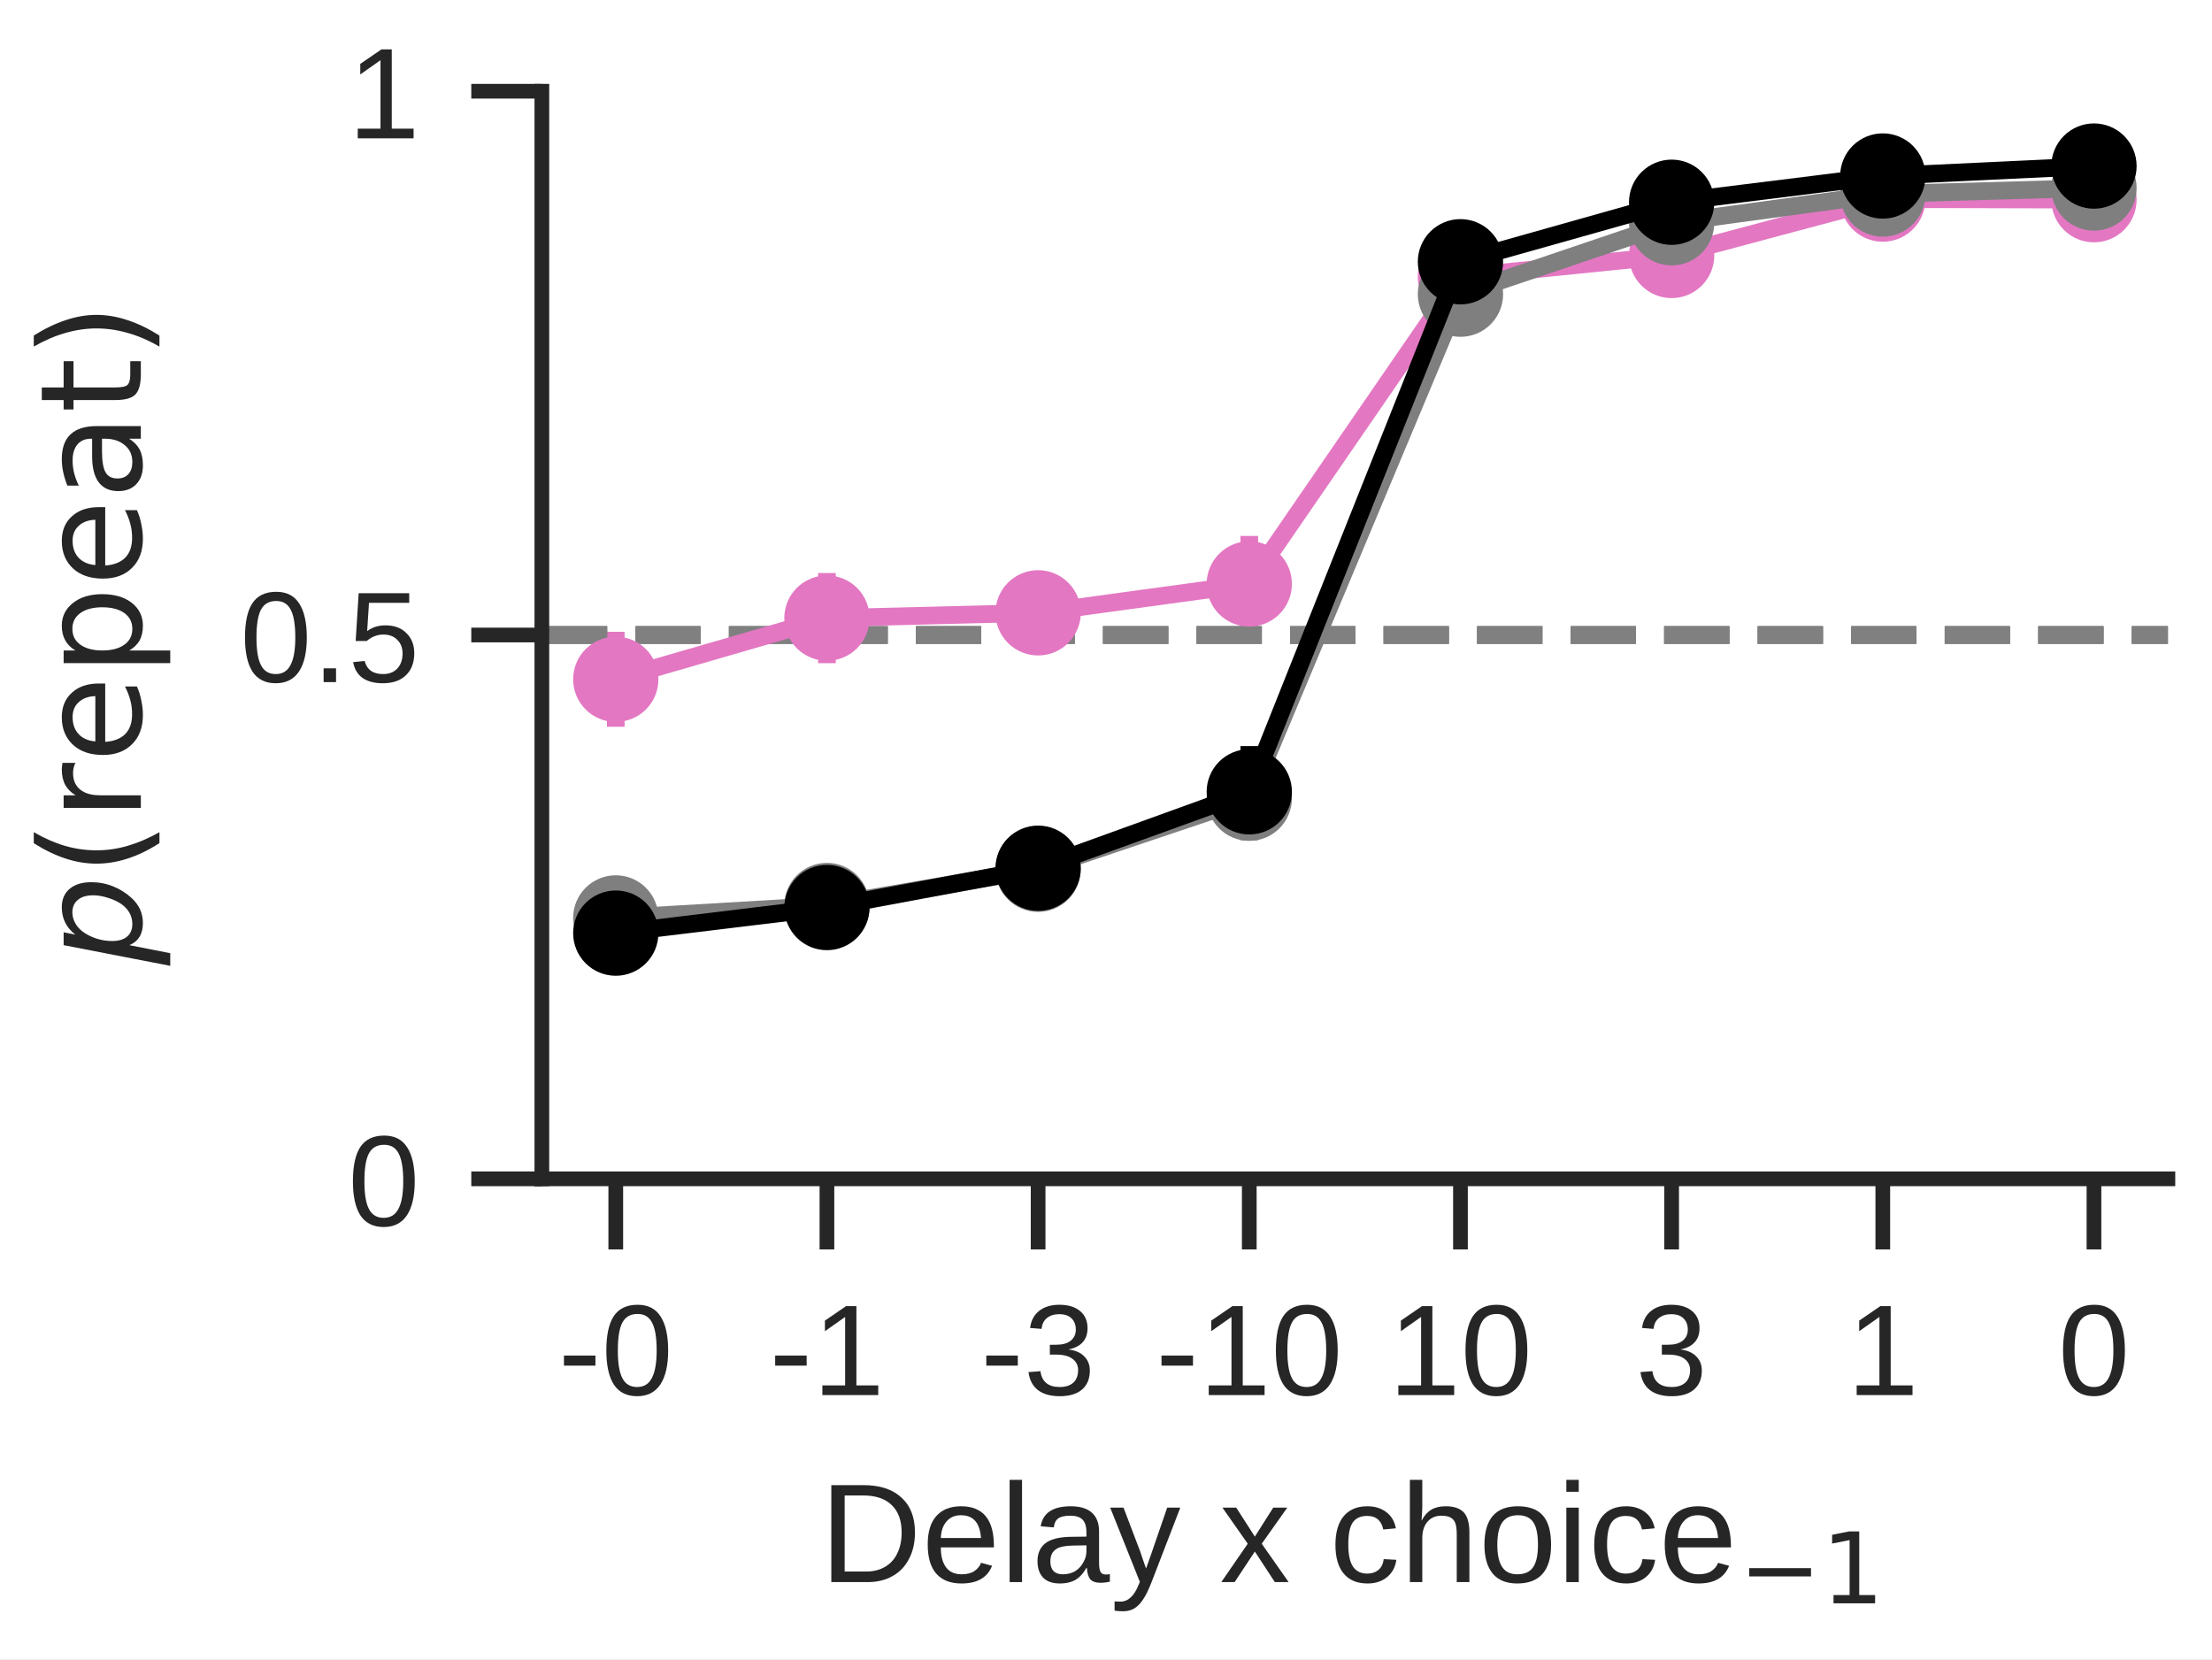
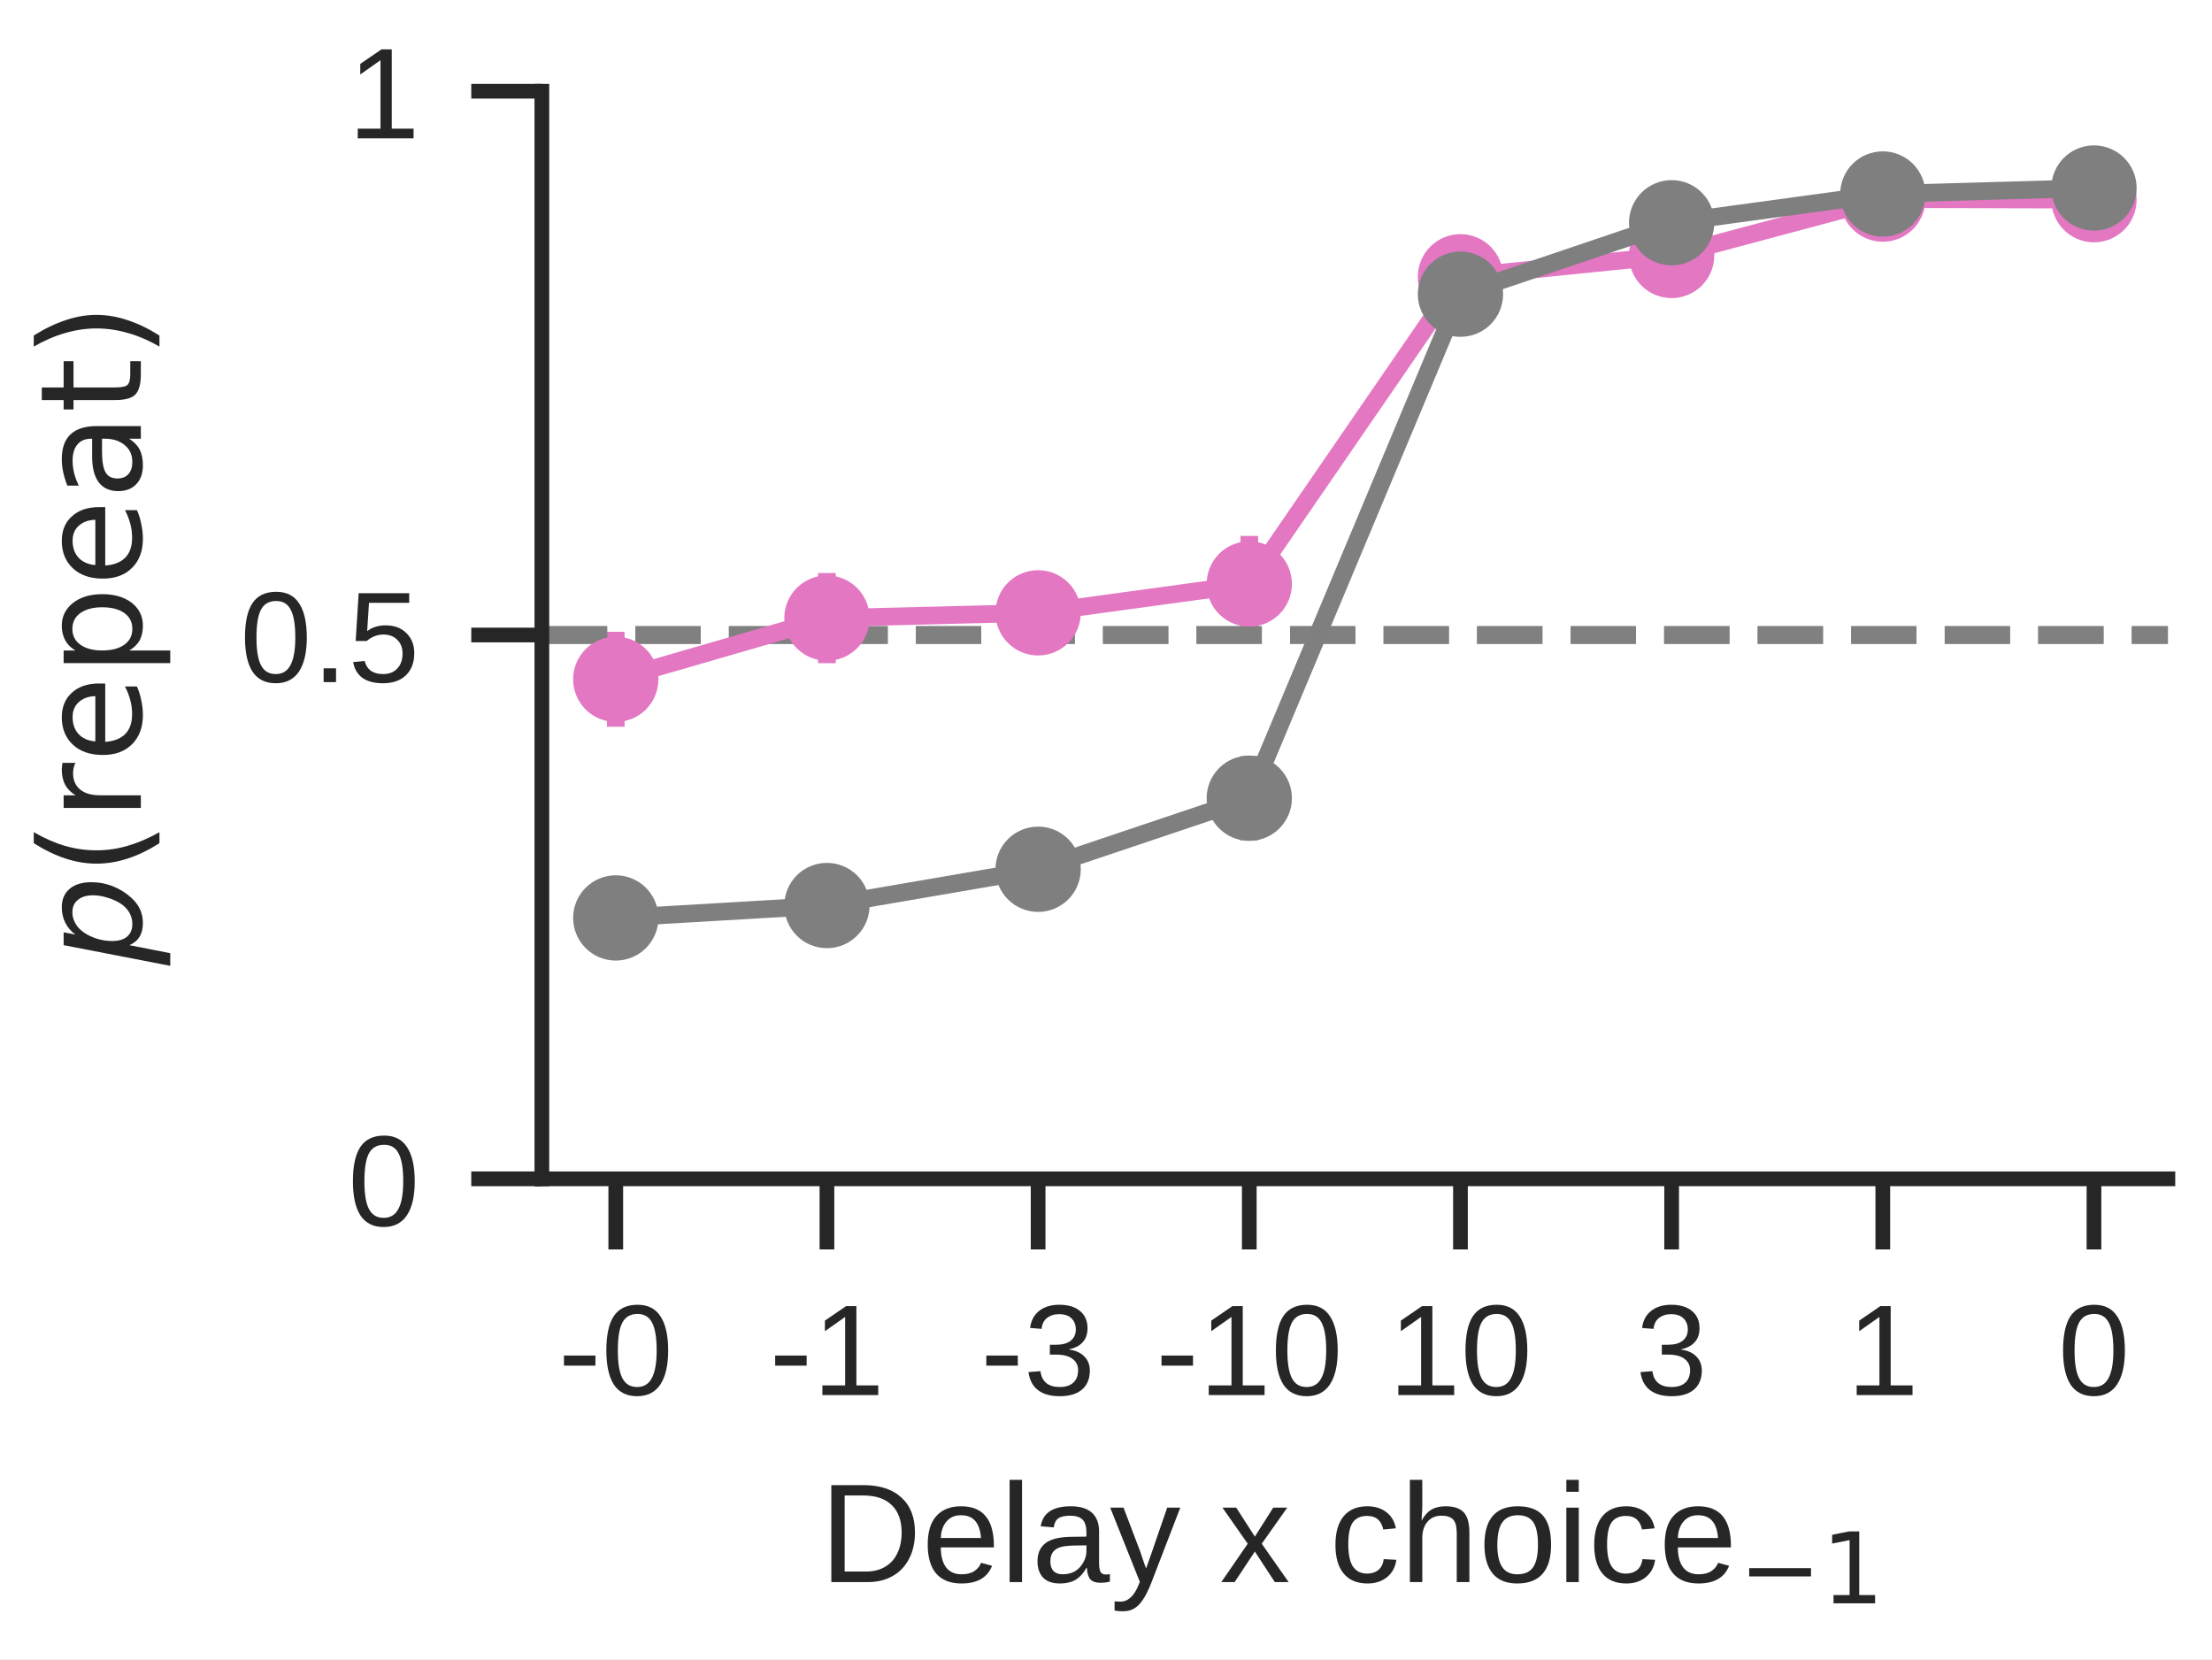
<svg xmlns="http://www.w3.org/2000/svg" xmlns:xlink="http://www.w3.org/1999/xlink" width="150.425pt" height="112.819pt" viewBox="0 0 150.425 112.819" version="1.1">
  <defs>
    <style type="text/css">*{stroke-linejoin: round; stroke-linecap: butt}</style>
  </defs>
  <g id="figure_1">
    <g id="patch_1">
      <path d="M 0 112.819  L 150.425 112.819  L 150.425 0  L 0 0  z " style="fill: #ffffff" />
    </g>
    <g id="axes_1">
      <g id="patch_2">
        <path d="M 36.849 80.159  L 147.425 80.159  L 147.425 6.204  L 36.849 6.204  z " style="fill: #ffffff" />
      </g>
      <g id="matplotlib.axis_1">
        <g id="xtick_1">
          <g id="line2d_1">
            <defs>
-               <path id="m42d6c52e01" d="M 0 0  L 0 4.8  " style="stroke: #262626" />
+               <path id="mbcd69808af" d="M 0 0  L 0 4.8  " style="stroke: #262626" />
            </defs>
            <g>
-               <use xlink:href="#m42d6c52e01" x="41.875" y="80.159" style="fill: #262626; stroke: #262626" />
+               <use xlink:href="#mbcd69808af" x="41.875" y="80.159" style="fill: #262626; stroke: #262626" />
            </g>
          </g>
          <g id="text_1">
            <text style="font-size: 8.8px; font-family: 'Arial', 'DejaVu Sans', 'Liberation Sans', 'Bitstream Vera Sans', sans-serif; text-anchor: middle; fill: #262626" x="41.875" y="94.866" transform="rotate(-0 41.87475 94.86564)">-0</text>
          </g>
        </g>
        <g id="xtick_2">
          <g id="line2d_2">
            <g>
-               <use xlink:href="#m42d6c52e01" x="56.235" y="80.159" style="fill: #262626; stroke: #262626" />
+               <use xlink:href="#mbcd69808af" x="56.235" y="80.159" style="fill: #262626; stroke: #262626" />
            </g>
          </g>
          <g id="text_2">
            <text style="font-size: 8.8px; font-family: 'Arial', 'DejaVu Sans', 'Liberation Sans', 'Bitstream Vera Sans', sans-serif; text-anchor: middle; fill: #262626" x="56.235" y="94.866" transform="rotate(-0 56.23533 94.86564)">-1</text>
          </g>
        </g>
        <g id="xtick_3">
          <g id="line2d_3">
            <g>
-               <use xlink:href="#m42d6c52e01" x="70.596" y="80.159" style="fill: #262626; stroke: #262626" />
+               <use xlink:href="#mbcd69808af" x="70.596" y="80.159" style="fill: #262626; stroke: #262626" />
            </g>
          </g>
          <g id="text_3">
            <text style="font-size: 8.8px; font-family: 'Arial', 'DejaVu Sans', 'Liberation Sans', 'Bitstream Vera Sans', sans-serif; text-anchor: middle; fill: #262626" x="70.596" y="94.866" transform="rotate(-0 70.5959 94.86564)">-3</text>
          </g>
        </g>
        <g id="xtick_4">
          <g id="line2d_4">
            <g>
-               <use xlink:href="#m42d6c52e01" x="84.956" y="80.159" style="fill: #262626; stroke: #262626" />
+               <use xlink:href="#mbcd69808af" x="84.956" y="80.159" style="fill: #262626; stroke: #262626" />
            </g>
          </g>
          <g id="text_4">
            <text style="font-size: 8.8px; font-family: 'Arial', 'DejaVu Sans', 'Liberation Sans', 'Bitstream Vera Sans', sans-serif; text-anchor: middle; fill: #262626" x="84.956" y="94.866" transform="rotate(-0 84.95647 94.86564)">-10</text>
          </g>
        </g>
        <g id="xtick_5">
          <g id="line2d_5">
            <g>
-               <use xlink:href="#m42d6c52e01" x="99.317" y="80.159" style="fill: #262626; stroke: #262626" />
+               <use xlink:href="#mbcd69808af" x="99.317" y="80.159" style="fill: #262626; stroke: #262626" />
            </g>
          </g>
          <g id="text_5">
            <text style="font-size: 8.8px; font-family: 'Arial', 'DejaVu Sans', 'Liberation Sans', 'Bitstream Vera Sans', sans-serif; text-anchor: middle; fill: #262626" x="99.317" y="94.866" transform="rotate(-0 99.31704 94.86564)">10</text>
          </g>
        </g>
        <g id="xtick_6">
          <g id="line2d_6">
            <g>
-               <use xlink:href="#m42d6c52e01" x="113.678" y="80.159" style="fill: #262626; stroke: #262626" />
+               <use xlink:href="#mbcd69808af" x="113.678" y="80.159" style="fill: #262626; stroke: #262626" />
            </g>
          </g>
          <g id="text_6">
            <text style="font-size: 8.8px; font-family: 'Arial', 'DejaVu Sans', 'Liberation Sans', 'Bitstream Vera Sans', sans-serif; text-anchor: middle; fill: #262626" x="113.678" y="94.866" transform="rotate(-0 113.6776 94.86564)">3</text>
          </g>
        </g>
        <g id="xtick_7">
          <g id="line2d_7">
            <g>
-               <use xlink:href="#m42d6c52e01" x="128.038" y="80.159" style="fill: #262626; stroke: #262626" />
+               <use xlink:href="#mbcd69808af" x="128.038" y="80.159" style="fill: #262626; stroke: #262626" />
            </g>
          </g>
          <g id="text_7">
            <text style="font-size: 8.8px; font-family: 'Arial', 'DejaVu Sans', 'Liberation Sans', 'Bitstream Vera Sans', sans-serif; text-anchor: middle; fill: #262626" x="128.038" y="94.866" transform="rotate(-0 128.0382 94.86564)">1</text>
          </g>
        </g>
        <g id="xtick_8">
          <g id="line2d_8">
            <g>
-               <use xlink:href="#m42d6c52e01" x="142.399" y="80.159" style="fill: #262626; stroke: #262626" />
+               <use xlink:href="#mbcd69808af" x="142.399" y="80.159" style="fill: #262626; stroke: #262626" />
            </g>
          </g>
          <g id="text_8">
            <text style="font-size: 8.8px; font-family: 'Arial', 'DejaVu Sans', 'Liberation Sans', 'Bitstream Vera Sans', sans-serif; text-anchor: middle; fill: #262626" x="142.399" y="94.866" transform="rotate(-0 142.3988 94.86564)">0</text>
          </g>
        </g>
        <g id="text_9">
          <g style="fill: #262626" transform="translate(55.75276 107.7067)">
            <text>
              <tspan x="0" y="-0.125" style="font-size: 9.6px; font-family: 'Arial'; fill: #262626">D</tspan>
              <tspan x="6.928" y="-0.125" style="font-size: 9.6px; font-family: 'Arial'; fill: #262626">e</tspan>
              <tspan x="12.264" y="-0.125" style="font-size: 9.6px; font-family: 'Arial'; fill: #262626">l</tspan>
              <tspan x="14.395" y="-0.125" style="font-size: 9.6px; font-family: 'Arial'; fill: #262626">a</tspan>
              <tspan x="19.731" y="-0.125" style="font-size: 9.6px; font-family: 'Arial'; fill: #262626">y</tspan>
              <tspan x="24.528" y="-0.125" style="font-size: 9.6px; font-family: 'Arial'; fill: #262626"> </tspan>
              <tspan x="27.193" y="-0.125" style="font-size: 9.6px; font-family: 'Arial'; fill: #262626">x</tspan>
              <tspan x="31.99" y="-0.125" style="font-size: 9.6px; font-family: 'Arial'; fill: #262626"> </tspan>
              <tspan x="34.656" y="-0.125" style="font-size: 9.6px; font-family: 'Arial'; fill: #262626">c</tspan>
              <tspan x="39.452" y="-0.125" style="font-size: 9.6px; font-family: 'Arial'; fill: #262626">h</tspan>
              <tspan x="44.788" y="-0.125" style="font-size: 9.6px; font-family: 'Arial'; fill: #262626">o</tspan>
              <tspan x="50.124" y="-0.125" style="font-size: 9.6px; font-family: 'Arial'; fill: #262626">i</tspan>
              <tspan x="52.255" y="-0.125" style="font-size: 9.6px; font-family: 'Arial'; fill: #262626">c</tspan>
              <tspan x="57.052" y="-0.125" style="font-size: 9.6px; font-family: 'Arial'; fill: #262626">e</tspan>
              <tspan x="62.479" y="1.315" style="font-size: 6.72px; font-family: 'DejaVu Sans'; fill: #262626">−</tspan>
              <tspan x="68.106" y="1.315" style="font-size: 6.72px; font-family: 'DejaVu Sans'; fill: #262626">1</tspan>
            </text>
          </g>
        </g>
      </g>
      <g id="matplotlib.axis_2">
        <g id="ytick_1">
          <g id="line2d_9">
            <defs>
-               <path id="m9eaecab458" d="M 0 0  L -4.8 0  " style="stroke: #262626" />
+               <path id="m43e549faa0" d="M 0 0  L -4.8 0  " style="stroke: #262626" />
            </defs>
            <g>
-               <use xlink:href="#m9eaecab458" x="36.849" y="80.159" style="fill: #262626; stroke: #262626" />
+               <use xlink:href="#m43e549faa0" x="36.849" y="80.159" style="fill: #262626; stroke: #262626" />
            </g>
          </g>
          <g id="text_10">
            <text style="font-size: 8.8px; font-family: 'Arial', 'DejaVu Sans', 'Liberation Sans', 'Bitstream Vera Sans', sans-serif; text-anchor: end; fill: #262626" x="28.549" y="83.362" transform="rotate(-0 28.54855 83.36232)">0</text>
          </g>
        </g>
        <g id="ytick_2">
          <g id="line2d_10">
            <g>
-               <use xlink:href="#m9eaecab458" x="36.849" y="43.181" style="fill: #262626; stroke: #262626" />
+               <use xlink:href="#m43e549faa0" x="36.849" y="43.181" style="fill: #262626; stroke: #262626" />
            </g>
          </g>
          <g id="text_11">
            <text style="font-size: 8.8px; font-family: 'Arial', 'DejaVu Sans', 'Liberation Sans', 'Bitstream Vera Sans', sans-serif; text-anchor: end; fill: #262626" x="28.549" y="46.385" transform="rotate(-0 28.54855 46.3846)">0.5</text>
          </g>
        </g>
        <g id="ytick_3">
          <g id="line2d_11">
            <g>
-               <use xlink:href="#m9eaecab458" x="36.849" y="6.204" style="fill: #262626; stroke: #262626" />
+               <use xlink:href="#m43e549faa0" x="36.849" y="6.204" style="fill: #262626; stroke: #262626" />
            </g>
          </g>
          <g id="text_12">
            <text style="font-size: 8.8px; font-family: 'Arial', 'DejaVu Sans', 'Liberation Sans', 'Bitstream Vera Sans', sans-serif; text-anchor: end; fill: #262626" x="28.549" y="9.407" transform="rotate(-0 28.54855 9.406881)">1</text>
          </g>
        </g>
        <g id="text_13">
          <g style="fill: #262626" transform="translate(10.29624 65.64528) rotate(-90)">
            <text>
              <tspan x="0" y="-0.719" style="font-style: oblique; font-size: 9.6px; font-family: 'DejaVu Sans'; fill: #262626">p</tspan>
              <tspan x="6.09" y="-0.719" style="font-size: 9.6px; font-family: 'DejaVu Sans'; fill: #262626">(</tspan>
              <tspan x="9.833" y="-0.719" style="font-size: 9.6px; font-family: 'DejaVu Sans'; fill: #262626">r</tspan>
              <tspan x="13.777" y="-0.719" style="font-size: 9.6px; font-family: 'DejaVu Sans'; fill: #262626">e</tspan>
              <tspan x="19.679" y="-0.719" style="font-size: 9.6px; font-family: 'DejaVu Sans'; fill: #262626">p</tspan>
              <tspan x="25.769" y="-0.719" style="font-size: 9.6px; font-family: 'DejaVu Sans'; fill: #262626">e</tspan>
              <tspan x="31.672" y="-0.719" style="font-size: 9.6px; font-family: 'DejaVu Sans'; fill: #262626">a</tspan>
              <tspan x="37.551" y="-0.719" style="font-size: 9.6px; font-family: 'DejaVu Sans'; fill: #262626">t</tspan>
              <tspan x="41.312" y="-0.719" style="font-size: 9.6px; font-family: 'DejaVu Sans'; fill: #262626">)</tspan>
            </text>
          </g>
        </g>
      </g>
      <g id="LineCollection_1">
-         <path d="M 41.875 49.421  L 41.875 42.963  " clip-path="url(#pebe876e0f8)" style="fill: none; stroke: #e377c2; stroke-width: 1.2" />
-         <path d="M 56.235 45.095  L 56.235 38.965  " clip-path="url(#pebe876e0f8)" style="fill: none; stroke: #e377c2; stroke-width: 1.2" />
-         <path d="M 70.596 44.317  L 70.596 39.026  " clip-path="url(#pebe876e0f8)" style="fill: none; stroke: #e377c2; stroke-width: 1.2" />
-         <path d="M 84.956 42.973  L 84.956 36.443  " clip-path="url(#pebe876e0f8)" style="fill: none; stroke: #e377c2; stroke-width: 1.2" />
-         <path d="M 99.317 20.755  L 99.317 16.888  " clip-path="url(#pebe876e0f8)" style="fill: none; stroke: #e377c2; stroke-width: 1.2" />
-         <path d="M 113.678 18.89  L 113.678 15.853  " clip-path="url(#pebe876e0f8)" style="fill: none; stroke: #e377c2; stroke-width: 1.2" />
-         <path d="M 128.038 14.89  L 128.038 12.186  " clip-path="url(#pebe876e0f8)" style="fill: none; stroke: #e377c2; stroke-width: 1.2" />
-         <path d="M 142.399 15.038  L 142.399 12.118  " clip-path="url(#pebe876e0f8)" style="fill: none; stroke: #e377c2; stroke-width: 1.2" />
+         <path d="M 41.875 49.421  L 41.875 42.963  " clip-path="url(#pd5fd4ca36f)" style="fill: none; stroke: #e377c2; stroke-width: 1.2" />
+         <path d="M 56.235 45.095  L 56.235 38.965  " clip-path="url(#pd5fd4ca36f)" style="fill: none; stroke: #e377c2; stroke-width: 1.2" />
+         <path d="M 70.596 44.317  L 70.596 39.026  " clip-path="url(#pd5fd4ca36f)" style="fill: none; stroke: #e377c2; stroke-width: 1.2" />
+         <path d="M 84.956 42.973  L 84.956 36.443  " clip-path="url(#pd5fd4ca36f)" style="fill: none; stroke: #e377c2; stroke-width: 1.2" />
+         <path d="M 99.317 20.755  L 99.317 16.888  " clip-path="url(#pd5fd4ca36f)" style="fill: none; stroke: #e377c2; stroke-width: 1.2" />
+         <path d="M 113.678 18.89  L 113.678 15.853  " clip-path="url(#pd5fd4ca36f)" style="fill: none; stroke: #e377c2; stroke-width: 1.2" />
+         <path d="M 128.038 14.89  L 128.038 12.186  " clip-path="url(#pd5fd4ca36f)" style="fill: none; stroke: #e377c2; stroke-width: 1.2" />
+         <path d="M 142.399 15.038  L 142.399 12.118  " clip-path="url(#pd5fd4ca36f)" style="fill: none; stroke: #e377c2; stroke-width: 1.2" />
      </g>
      <g id="line2d_12">
-         <path d="M 36.849 43.181  L 147.425 43.181  " clip-path="url(#pebe876e0f8)" style="fill: none; stroke-dasharray: 4.44,1.92; stroke-dashoffset: 0; stroke: #808080; stroke-width: 1.2" />
+         <path d="M 36.849 43.181  L 147.425 43.181  " clip-path="url(#pd5fd4ca36f)" style="fill: none; stroke-dasharray: 4.44,1.92; stroke-dashoffset: 0; stroke: #808080; stroke-width: 1.2" />
      </g>
      <g id="LineCollection_2">
-         <path d="M 41.875 64.388  L 41.875 60.449  " clip-path="url(#pebe876e0f8)" style="fill: none; stroke: #7f7f7f; stroke-width: 1.2" />
-         <path d="M 56.235 63.253  L 56.235 59.898  " clip-path="url(#pebe876e0f8)" style="fill: none; stroke: #7f7f7f; stroke-width: 1.2" />
-         <path d="M 70.596 61.659  L 70.596 56.56  " clip-path="url(#pebe876e0f8)" style="fill: none; stroke: #7f7f7f; stroke-width: 1.2" />
-         <path d="M 84.956 57.136  L 84.956 51.421  " clip-path="url(#pebe876e0f8)" style="fill: none; stroke: #7f7f7f; stroke-width: 1.2" />
-         <path d="M 99.317 21.203  L 99.317 18.807  " clip-path="url(#pebe876e0f8)" style="fill: none; stroke: #7f7f7f; stroke-width: 1.2" />
-         <path d="M 113.678 16.085  L 113.678 14.209  " clip-path="url(#pebe876e0f8)" style="fill: none; stroke: #7f7f7f; stroke-width: 1.2" />
-         <path d="M 128.038 13.988  L 128.038 12.396  " clip-path="url(#pebe876e0f8)" style="fill: none; stroke: #7f7f7f; stroke-width: 1.2" />
-         <path d="M 142.399 13.34  L 142.399 12.231  " clip-path="url(#pebe876e0f8)" style="fill: none; stroke: #7f7f7f; stroke-width: 1.2" />
+         <path d="M 41.875 64.388  L 41.875 60.449  " clip-path="url(#pd5fd4ca36f)" style="fill: none; stroke: #7f7f7f; stroke-width: 1.2" />
+         <path d="M 56.235 63.253  L 56.235 59.898  " clip-path="url(#pd5fd4ca36f)" style="fill: none; stroke: #7f7f7f; stroke-width: 1.2" />
+         <path d="M 70.596 61.659  L 70.596 56.56  " clip-path="url(#pd5fd4ca36f)" style="fill: none; stroke: #7f7f7f; stroke-width: 1.2" />
+         <path d="M 84.956 57.136  L 84.956 51.421  " clip-path="url(#pd5fd4ca36f)" style="fill: none; stroke: #7f7f7f; stroke-width: 1.2" />
+         <path d="M 99.317 21.203  L 99.317 18.807  " clip-path="url(#pd5fd4ca36f)" style="fill: none; stroke: #7f7f7f; stroke-width: 1.2" />
+         <path d="M 113.678 16.085  L 113.678 14.209  " clip-path="url(#pd5fd4ca36f)" style="fill: none; stroke: #7f7f7f; stroke-width: 1.2" />
+         <path d="M 128.038 13.988  L 128.038 12.396  " clip-path="url(#pd5fd4ca36f)" style="fill: none; stroke: #7f7f7f; stroke-width: 1.2" />
+         <path d="M 142.399 13.34  L 142.399 12.231  " clip-path="url(#pd5fd4ca36f)" style="fill: none; stroke: #7f7f7f; stroke-width: 1.2" />
      </g>
      <g id="line2d_13">
-         <path d="M 36.849 43.181  L 147.425 43.181  " clip-path="url(#pebe876e0f8)" style="fill: none; stroke-dasharray: 4.44,1.92; stroke-dashoffset: 0; stroke: #808080; stroke-width: 1.2" />
-       </g>
-       <g id="LineCollection_3">
-         <path d="M 41.875 65.379  L 41.875 61.525  " clip-path="url(#pebe876e0f8)" style="fill: none; stroke: #000000; stroke-width: 1.2" />
-         <path d="M 56.235 64.036  L 56.235 59.388  " clip-path="url(#pebe876e0f8)" style="fill: none; stroke: #000000; stroke-width: 1.2" />
-         <path d="M 70.596 61.682  L 70.596 56.395  " clip-path="url(#pebe876e0f8)" style="fill: none; stroke: #000000; stroke-width: 1.2" />
-         <path d="M 84.956 56.954  L 84.956 50.732  " clip-path="url(#pebe876e0f8)" style="fill: none; stroke: #000000; stroke-width: 1.2" />
-         <path d="M 99.317 19.014  L 99.317 16.584  " clip-path="url(#pebe876e0f8)" style="fill: none; stroke: #000000; stroke-width: 1.2" />
-         <path d="M 113.678 14.596  L 113.678 12.91  " clip-path="url(#pebe876e0f8)" style="fill: none; stroke: #000000; stroke-width: 1.2" />
-         <path d="M 128.038 12.611  L 128.038 11.326  " clip-path="url(#pebe876e0f8)" style="fill: none; stroke: #000000; stroke-width: 1.2" />
-         <path d="M 142.399 12  L 142.399 10.584  " clip-path="url(#pebe876e0f8)" style="fill: none; stroke: #000000; stroke-width: 1.2" />
+         <path d="M 36.849 43.181  L 147.425 43.181  " clip-path="url(#pd5fd4ca36f)" style="fill: none; stroke-dasharray: 4.44,1.92; stroke-dashoffset: 0; stroke: #808080; stroke-width: 1.2" />
      </g>
      <g id="line2d_14">
-         <path d="M 36.849 43.181  L 147.425 43.181  " clip-path="url(#pebe876e0f8)" style="fill: none; stroke-dasharray: 4.44,1.92; stroke-dashoffset: 0; stroke: #808080; stroke-width: 1.2" />
+         <path d="M 41.875 46.192  L 56.235 42.03  L 70.596 41.672  L 84.956 39.708  L 99.317 18.822  L 113.678 17.371  L 128.038 13.538  L 142.399 13.578  " clip-path="url(#pd5fd4ca36f)" style="fill: none; stroke: #e377c2; stroke-width: 1.2; stroke-linecap: round" />
+         <defs>
+           <path id="m8b1b9ffbb1" d="M 0 2.4  C 0.636 2.4 1.247 2.147 1.697 1.697  C 2.147 1.247 2.4 0.636 2.4 0  C 2.4 -0.636 2.147 -1.247 1.697 -1.697  C 1.247 -2.147 0.636 -2.4 0 -2.4  C -0.636 -2.4 -1.247 -2.147 -1.697 -1.697  C -2.147 -1.247 -2.4 -0.636 -2.4 0  C -2.4 0.636 -2.147 1.247 -1.697 1.697  C -1.247 2.147 -0.636 2.4 0 2.4  z " style="stroke: #e377c2" />
+         </defs>
+         <g clip-path="url(#pd5fd4ca36f)">
+           <use xlink:href="#m8b1b9ffbb1" x="41.875" y="46.192" style="fill: #e377c2; stroke: #e377c2" />
+           <use xlink:href="#m8b1b9ffbb1" x="56.235" y="42.03" style="fill: #e377c2; stroke: #e377c2" />
+           <use xlink:href="#m8b1b9ffbb1" x="70.596" y="41.672" style="fill: #e377c2; stroke: #e377c2" />
+           <use xlink:href="#m8b1b9ffbb1" x="84.956" y="39.708" style="fill: #e377c2; stroke: #e377c2" />
+           <use xlink:href="#m8b1b9ffbb1" x="99.317" y="18.822" style="fill: #e377c2; stroke: #e377c2" />
+           <use xlink:href="#m8b1b9ffbb1" x="113.678" y="17.371" style="fill: #e377c2; stroke: #e377c2" />
+           <use xlink:href="#m8b1b9ffbb1" x="128.038" y="13.538" style="fill: #e377c2; stroke: #e377c2" />
+           <use xlink:href="#m8b1b9ffbb1" x="142.399" y="13.578" style="fill: #e377c2; stroke: #e377c2" />
+         </g>
      </g>
      <g id="line2d_15">
-         <path d="M 41.875 46.192  L 56.235 42.03  L 70.596 41.672  L 84.956 39.708  L 99.317 18.822  L 113.678 17.371  L 128.038 13.538  L 142.399 13.578  " clip-path="url(#pebe876e0f8)" style="fill: none; stroke: #e377c2; stroke-width: 1.2; stroke-linecap: round" />
+         <path d="M 41.875 62.419  L 56.235 61.575  L 70.596 59.109  L 84.956 54.279  L 99.317 20.005  L 113.678 15.147  L 128.038 13.192  L 142.399 12.785  " clip-path="url(#pd5fd4ca36f)" style="fill: none; stroke: #7f7f7f; stroke-width: 1.2; stroke-linecap: round" />
        <defs>
-           <path id="m13d2dea1e8" d="M 0 2.4  C 0.636 2.4 1.247 2.147 1.697 1.697  C 2.147 1.247 2.4 0.636 2.4 0  C 2.4 -0.636 2.147 -1.247 1.697 -1.697  C 1.247 -2.147 0.636 -2.4 0 -2.4  C -0.636 -2.4 -1.247 -2.147 -1.697 -1.697  C -2.147 -1.247 -2.4 -0.636 -2.4 0  C -2.4 0.636 -2.147 1.247 -1.697 1.697  C -1.247 2.147 -0.636 2.4 0 2.4  z " style="stroke: #e377c2" />
+           <path id="m10c9773135" d="M 0 2.4  C 0.636 2.4 1.247 2.147 1.697 1.697  C 2.147 1.247 2.4 0.636 2.4 0  C 2.4 -0.636 2.147 -1.247 1.697 -1.697  C 1.247 -2.147 0.636 -2.4 0 -2.4  C -0.636 -2.4 -1.247 -2.147 -1.697 -1.697  C -2.147 -1.247 -2.4 -0.636 -2.4 0  C -2.4 0.636 -2.147 1.247 -1.697 1.697  C -1.247 2.147 -0.636 2.4 0 2.4  z " style="stroke: #7f7f7f" />
        </defs>
-         <g clip-path="url(#pebe876e0f8)">
-           <use xlink:href="#m13d2dea1e8" x="41.875" y="46.192" style="fill: #e377c2; stroke: #e377c2" />
-           <use xlink:href="#m13d2dea1e8" x="56.235" y="42.03" style="fill: #e377c2; stroke: #e377c2" />
-           <use xlink:href="#m13d2dea1e8" x="70.596" y="41.672" style="fill: #e377c2; stroke: #e377c2" />
-           <use xlink:href="#m13d2dea1e8" x="84.956" y="39.708" style="fill: #e377c2; stroke: #e377c2" />
-           <use xlink:href="#m13d2dea1e8" x="99.317" y="18.822" style="fill: #e377c2; stroke: #e377c2" />
-           <use xlink:href="#m13d2dea1e8" x="113.678" y="17.371" style="fill: #e377c2; stroke: #e377c2" />
-           <use xlink:href="#m13d2dea1e8" x="128.038" y="13.538" style="fill: #e377c2; stroke: #e377c2" />
-           <use xlink:href="#m13d2dea1e8" x="142.399" y="13.578" style="fill: #e377c2; stroke: #e377c2" />
-         </g>
-       </g>
-       <g id="line2d_16">
-         <path d="M 41.875 62.419  L 56.235 61.575  L 70.596 59.109  L 84.956 54.279  L 99.317 20.005  L 113.678 15.147  L 128.038 13.192  L 142.399 12.785  " clip-path="url(#pebe876e0f8)" style="fill: none; stroke: #7f7f7f; stroke-width: 1.2; stroke-linecap: round" />
-         <defs>
-           <path id="m1c08f86950" d="M 0 2.4  C 0.636 2.4 1.247 2.147 1.697 1.697  C 2.147 1.247 2.4 0.636 2.4 0  C 2.4 -0.636 2.147 -1.247 1.697 -1.697  C 1.247 -2.147 0.636 -2.4 0 -2.4  C -0.636 -2.4 -1.247 -2.147 -1.697 -1.697  C -2.147 -1.247 -2.4 -0.636 -2.4 0  C -2.4 0.636 -2.147 1.247 -1.697 1.697  C -1.247 2.147 -0.636 2.4 0 2.4  z " style="stroke: #7f7f7f" />
-         </defs>
-         <g clip-path="url(#pebe876e0f8)">
-           <use xlink:href="#m1c08f86950" x="41.875" y="62.419" style="fill: #7f7f7f; stroke: #7f7f7f" />
-           <use xlink:href="#m1c08f86950" x="56.235" y="61.575" style="fill: #7f7f7f; stroke: #7f7f7f" />
-           <use xlink:href="#m1c08f86950" x="70.596" y="59.109" style="fill: #7f7f7f; stroke: #7f7f7f" />
-           <use xlink:href="#m1c08f86950" x="84.956" y="54.279" style="fill: #7f7f7f; stroke: #7f7f7f" />
-           <use xlink:href="#m1c08f86950" x="99.317" y="20.005" style="fill: #7f7f7f; stroke: #7f7f7f" />
-           <use xlink:href="#m1c08f86950" x="113.678" y="15.147" style="fill: #7f7f7f; stroke: #7f7f7f" />
-           <use xlink:href="#m1c08f86950" x="128.038" y="13.192" style="fill: #7f7f7f; stroke: #7f7f7f" />
-           <use xlink:href="#m1c08f86950" x="142.399" y="12.785" style="fill: #7f7f7f; stroke: #7f7f7f" />
-         </g>
-       </g>
-       <g id="line2d_17">
-         <path d="M 41.875 63.452  L 56.235 61.712  L 70.596 59.038  L 84.956 53.843  L 99.317 17.799  L 113.678 13.753  L 128.038 11.968  L 142.399 11.292  " clip-path="url(#pebe876e0f8)" style="fill: none; stroke: #000000; stroke-width: 1.2; stroke-linecap: round" />
-         <defs>
-           <path id="m1304b6e2db" d="M 0 2.4  C 0.636 2.4 1.247 2.147 1.697 1.697  C 2.147 1.247 2.4 0.636 2.4 0  C 2.4 -0.636 2.147 -1.247 1.697 -1.697  C 1.247 -2.147 0.636 -2.4 0 -2.4  C -0.636 -2.4 -1.247 -2.147 -1.697 -1.697  C -2.147 -1.247 -2.4 -0.636 -2.4 0  C -2.4 0.636 -2.147 1.247 -1.697 1.697  C -1.247 2.147 -0.636 2.4 0 2.4  z " style="stroke: #000000" />
-         </defs>
-         <g clip-path="url(#pebe876e0f8)">
-           <use xlink:href="#m1304b6e2db" x="41.875" y="63.452" style="stroke: #000000" />
-           <use xlink:href="#m1304b6e2db" x="56.235" y="61.712" style="stroke: #000000" />
-           <use xlink:href="#m1304b6e2db" x="70.596" y="59.038" style="stroke: #000000" />
-           <use xlink:href="#m1304b6e2db" x="84.956" y="53.843" style="stroke: #000000" />
-           <use xlink:href="#m1304b6e2db" x="99.317" y="17.799" style="stroke: #000000" />
-           <use xlink:href="#m1304b6e2db" x="113.678" y="13.753" style="stroke: #000000" />
-           <use xlink:href="#m1304b6e2db" x="128.038" y="11.968" style="stroke: #000000" />
-           <use xlink:href="#m1304b6e2db" x="142.399" y="11.292" style="stroke: #000000" />
+         <g clip-path="url(#pd5fd4ca36f)">
+           <use xlink:href="#m10c9773135" x="41.875" y="62.419" style="fill: #7f7f7f; stroke: #7f7f7f" />
+           <use xlink:href="#m10c9773135" x="56.235" y="61.575" style="fill: #7f7f7f; stroke: #7f7f7f" />
+           <use xlink:href="#m10c9773135" x="70.596" y="59.109" style="fill: #7f7f7f; stroke: #7f7f7f" />
+           <use xlink:href="#m10c9773135" x="84.956" y="54.279" style="fill: #7f7f7f; stroke: #7f7f7f" />
+           <use xlink:href="#m10c9773135" x="99.317" y="20.005" style="fill: #7f7f7f; stroke: #7f7f7f" />
+           <use xlink:href="#m10c9773135" x="113.678" y="15.147" style="fill: #7f7f7f; stroke: #7f7f7f" />
+           <use xlink:href="#m10c9773135" x="128.038" y="13.192" style="fill: #7f7f7f; stroke: #7f7f7f" />
+           <use xlink:href="#m10c9773135" x="142.399" y="12.785" style="fill: #7f7f7f; stroke: #7f7f7f" />
        </g>
      </g>
      <g id="patch_3">
        <path d="M 36.849 80.159  L 36.849 6.204  " style="fill: none; stroke: #262626; stroke-linejoin: miter; stroke-linecap: square" />
      </g>
      <g id="patch_4">
        <path d="M 36.849 80.159  L 147.425 80.159  " style="fill: none; stroke: #262626; stroke-linejoin: miter; stroke-linecap: square" />
      </g>
    </g>
  </g>
  <defs>
-     <clipPath id="pebe876e0f8">
+     <clipPath id="pd5fd4ca36f">
      <rect x="36.849" y="6.204" width="110.576" height="73.955" />
    </clipPath>
  </defs>
</svg>
